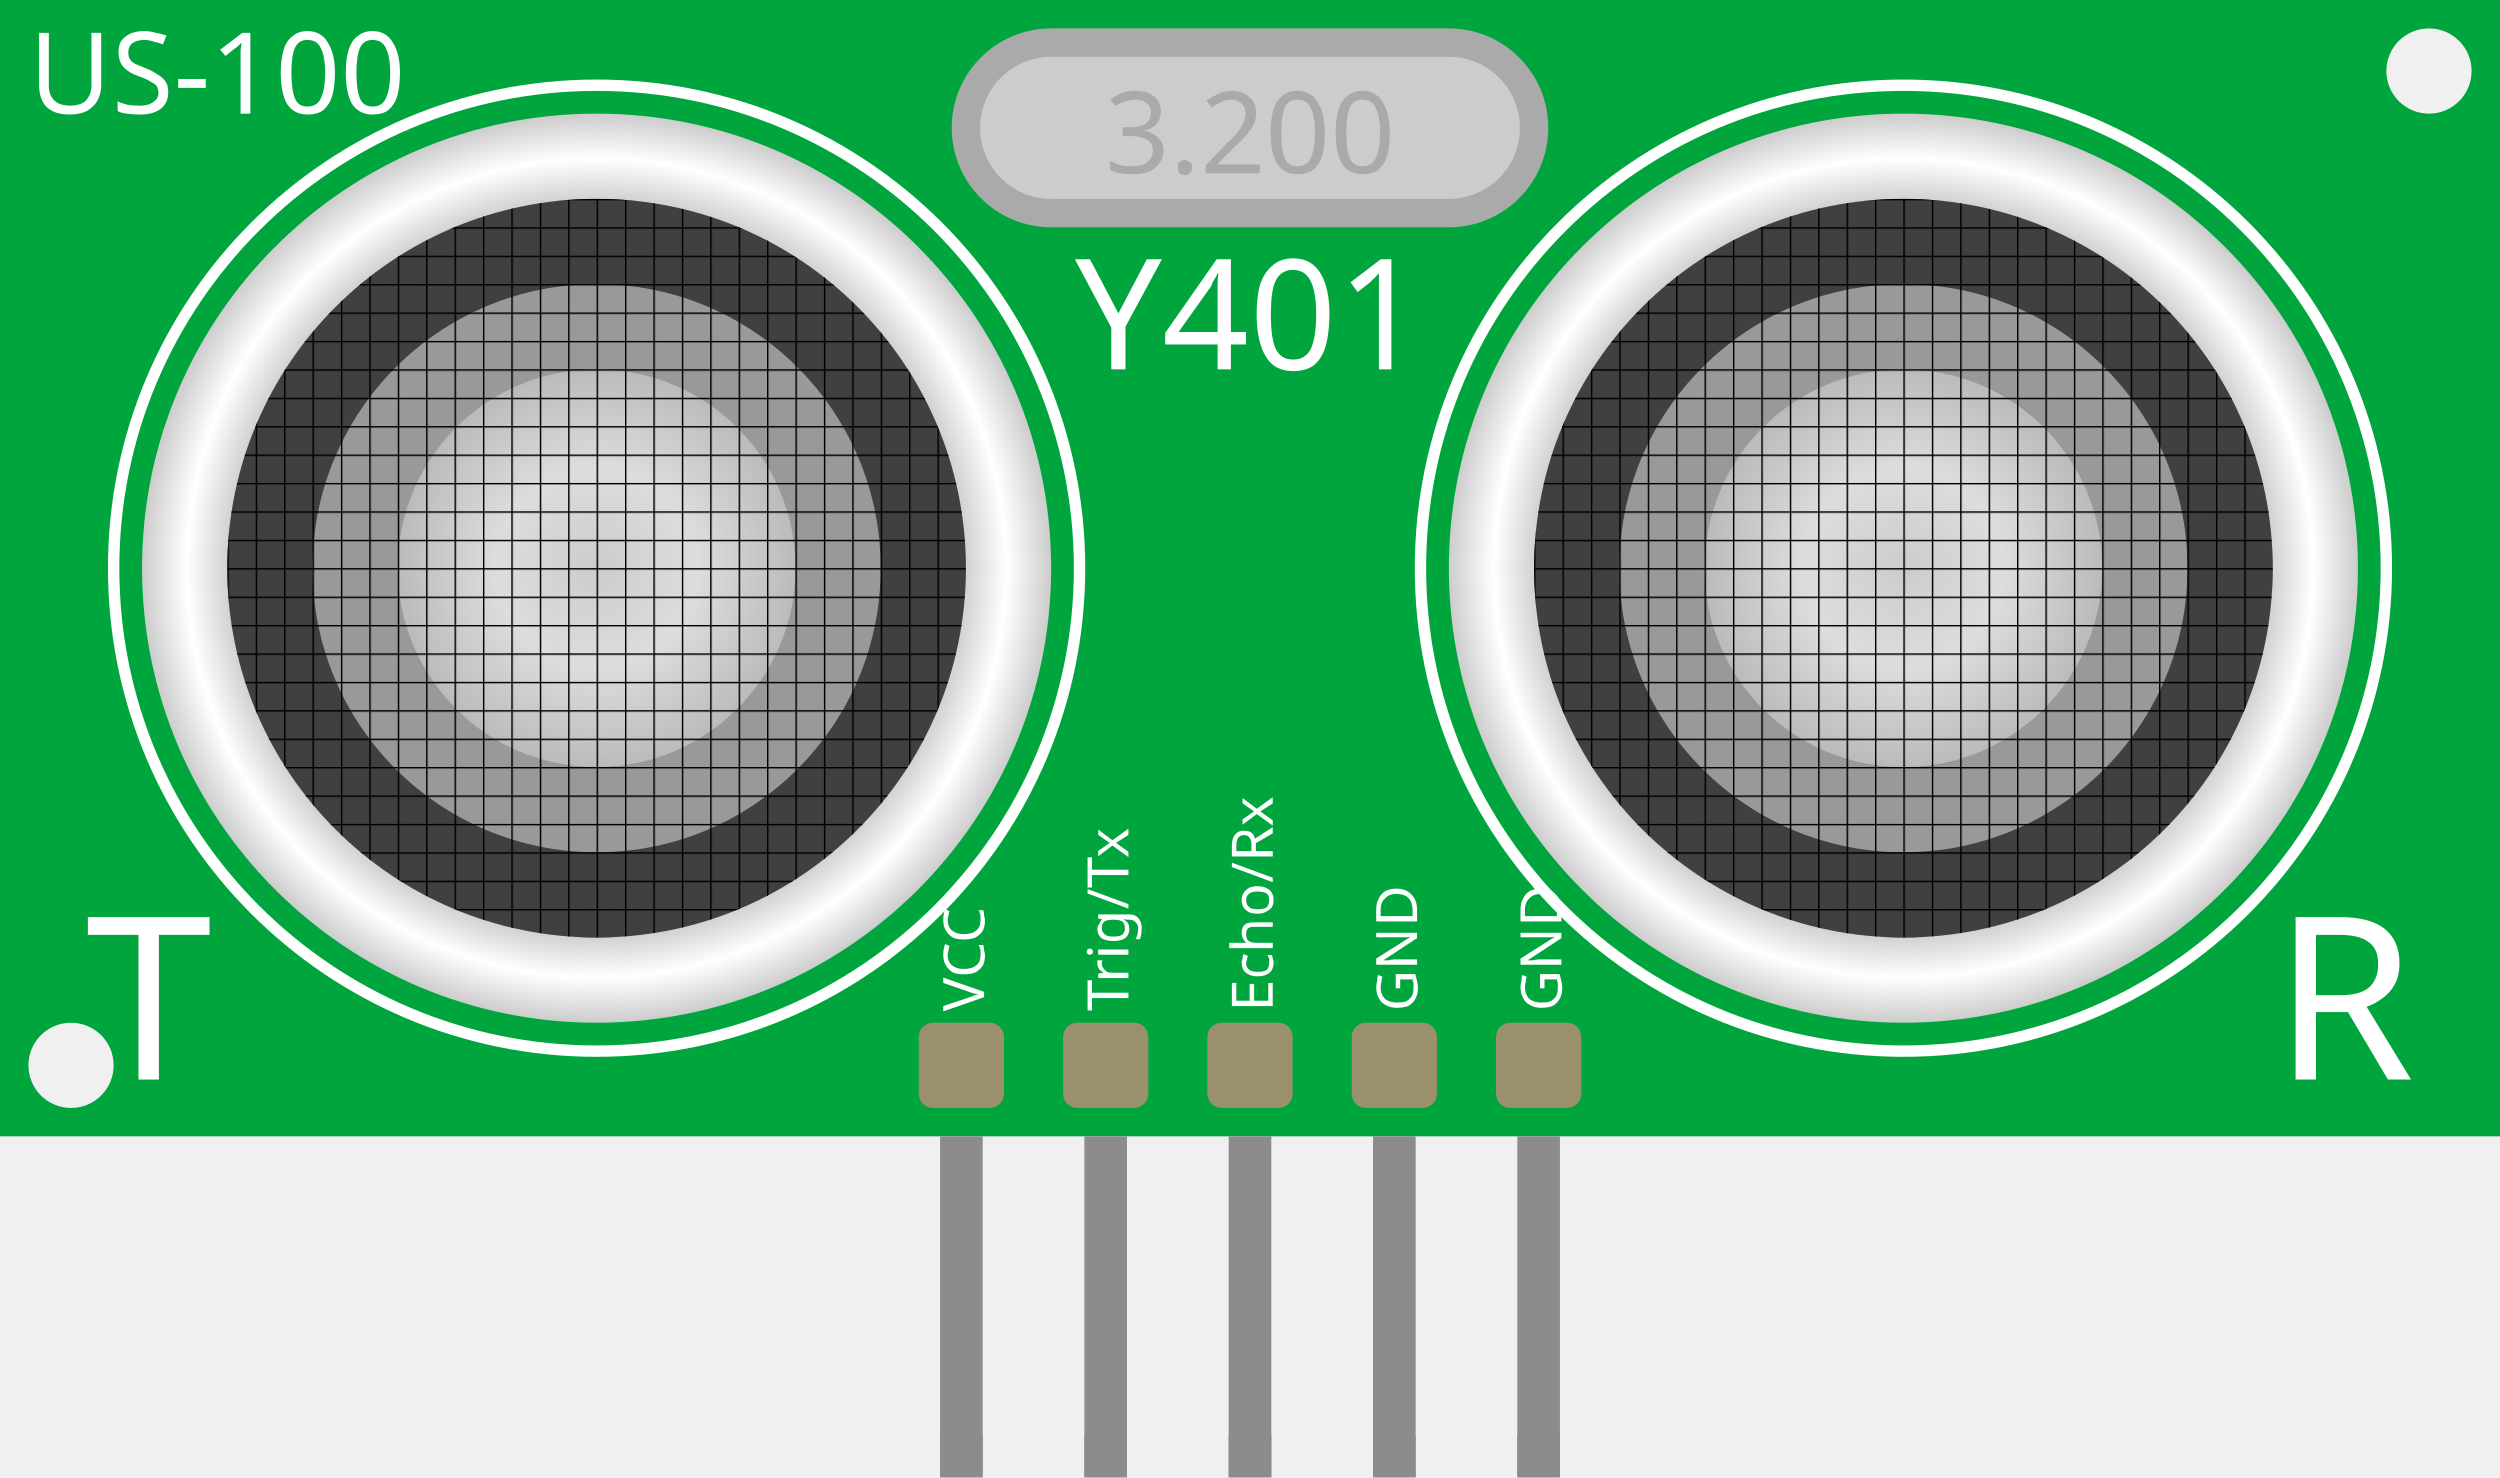
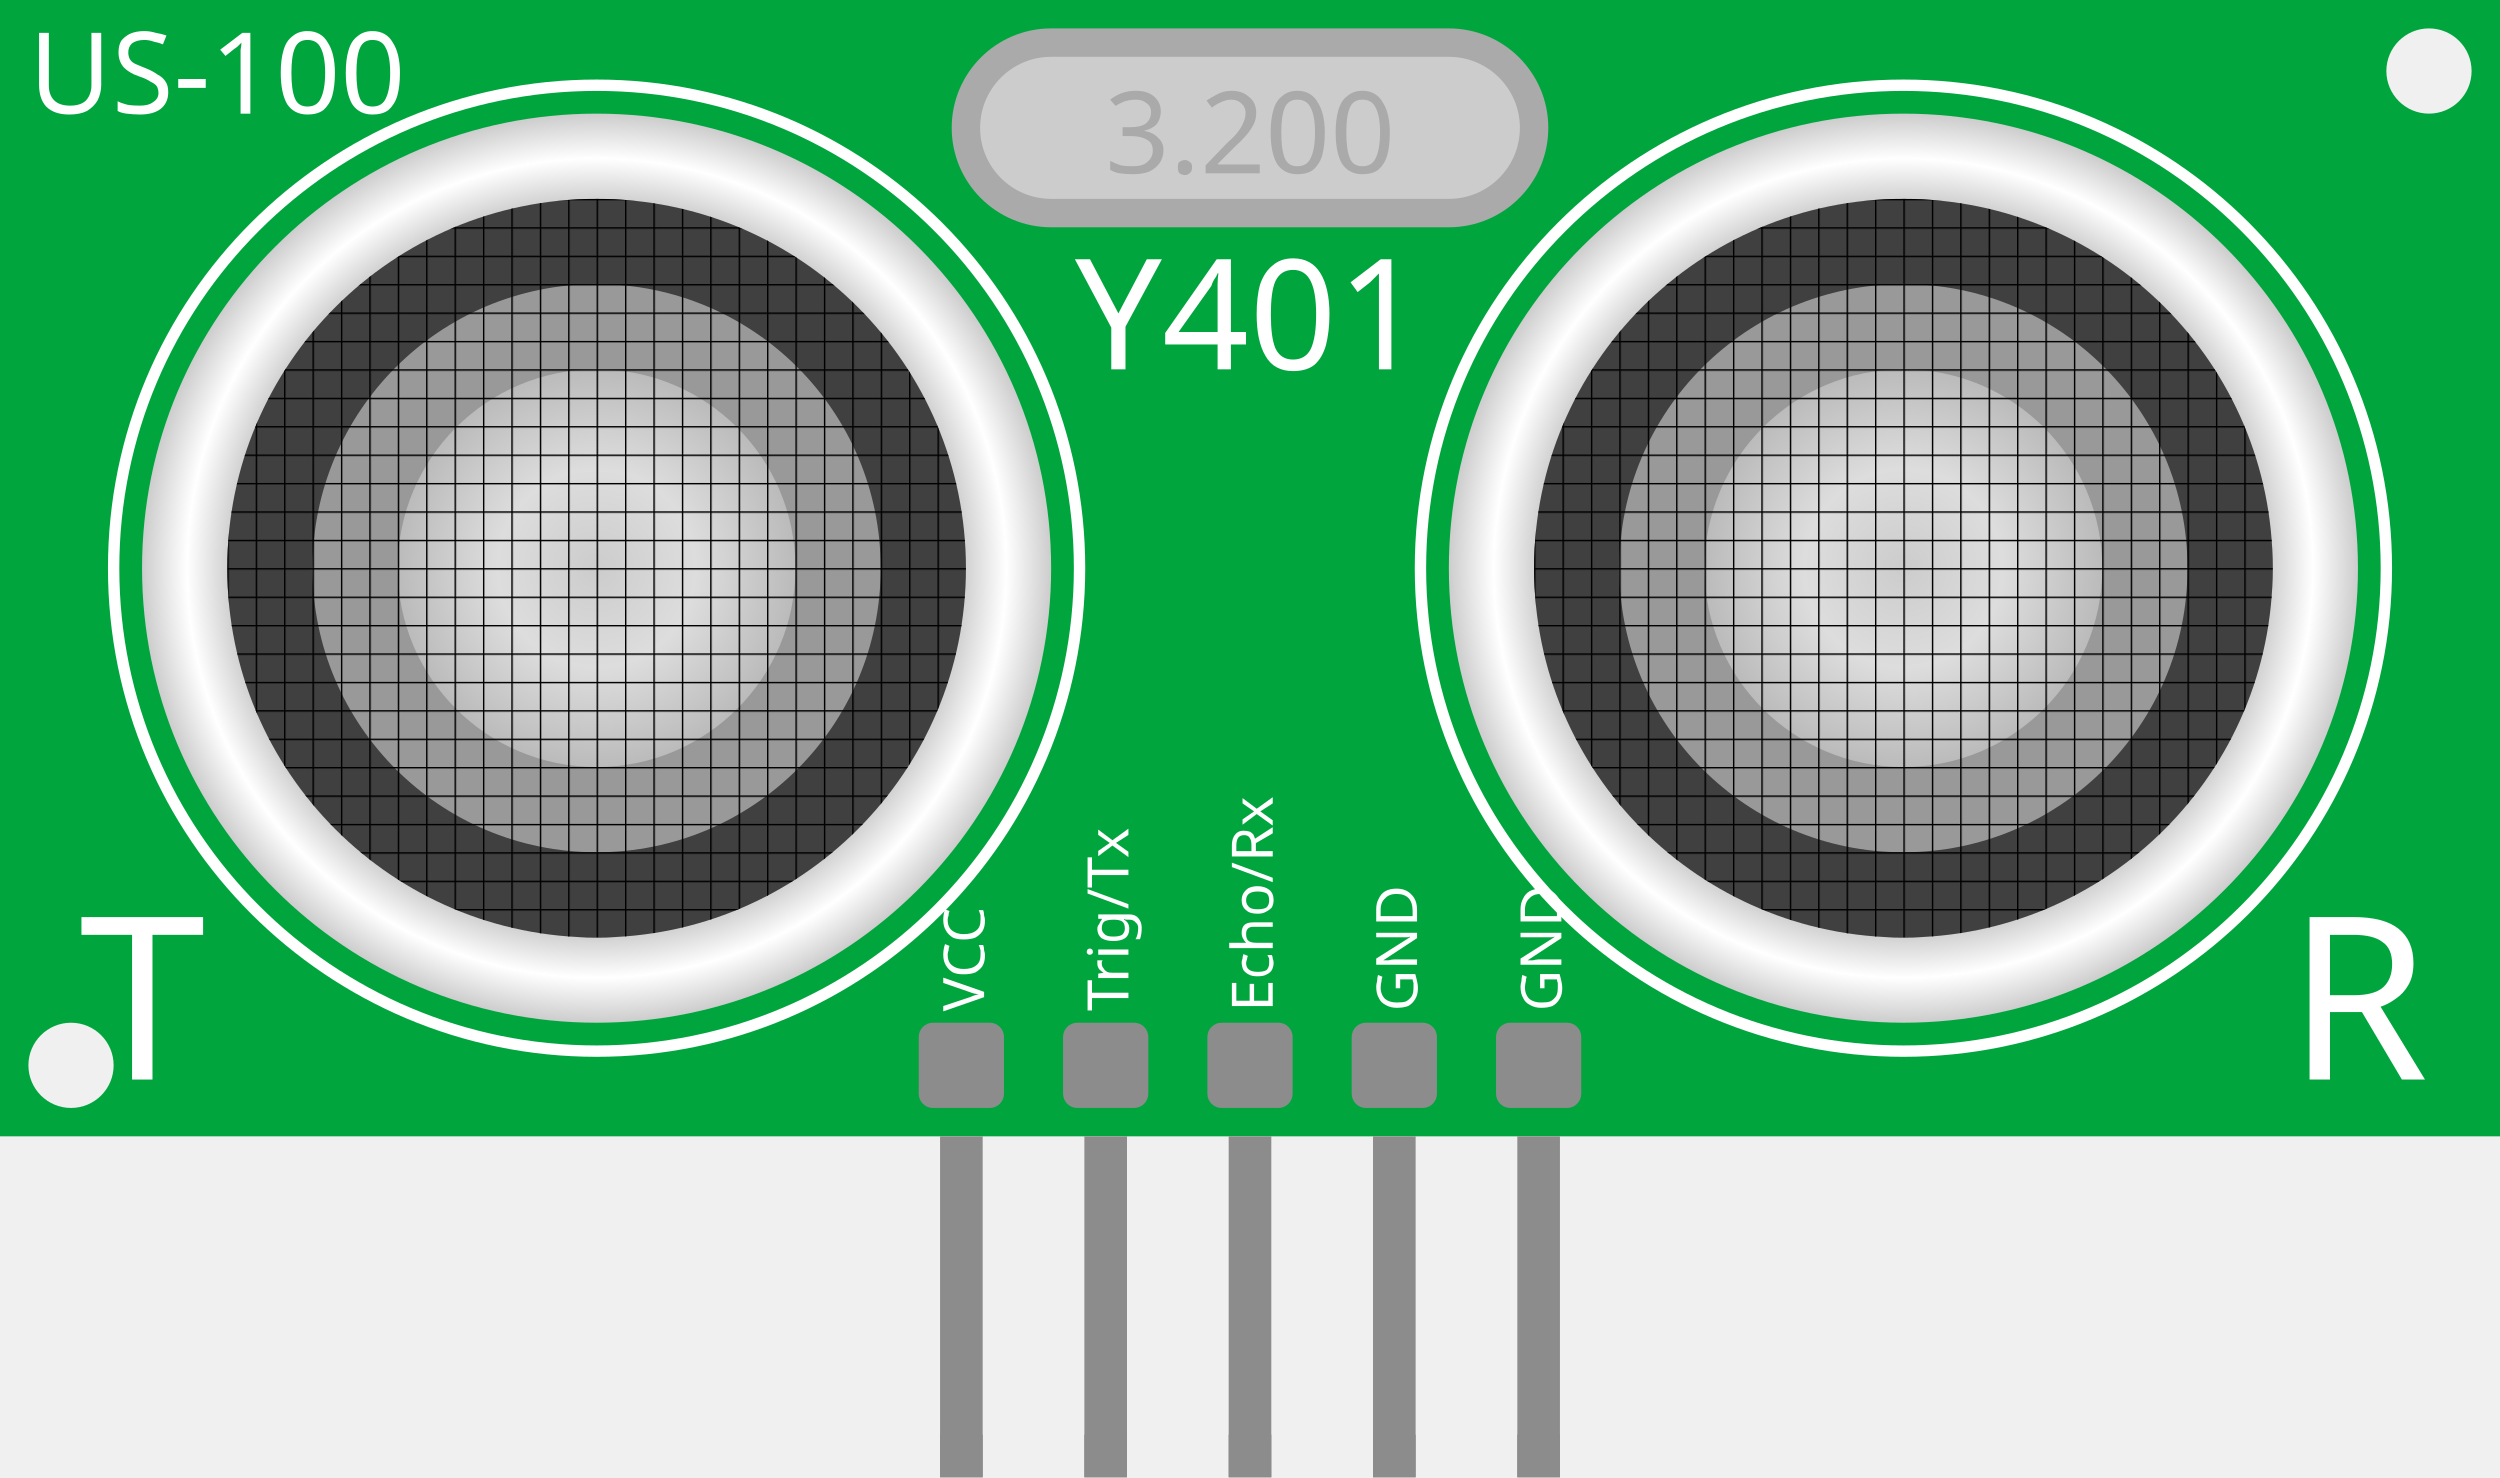
<svg xmlns="http://www.w3.org/2000/svg" version="1.2" baseProfile="tiny" width="44mm" height="26mm" viewBox="-22 0 44 26">
  <defs>
    <mask id="holes">
      <rect x="-50%" width="100%" height="100%" fill="white" />
      <circle r="0.75" cx="20.75" cy="1.25" fill="black" />
      <circle r="0.75" cx="-20.75" cy="18.75" fill="black" />
    </mask>
    <pattern id="grid" width="0.5" height="0.5" patternUnits="userSpaceOnUse">
      <path d="M0.5,0 L0,0 L0,0.5" fill="none" stroke="#000" stroke-width="0.05" />
    </pattern>
    <radialGradient id="membraneGradient">
      <stop stop-color="#ccc" offset="0.0" />
      <stop stop-color="#ddd" offset="0.5" />
      <stop stop-color="#bbb" offset="1.0" />
    </radialGradient>
    <radialGradient id="tubeGradient">
      <stop stop-color="#ccc" offset="0.8" />
      <stop stop-color="#fff" offset="0.9" />
      <stop stop-color="#ccc" offset="1.0" />
    </radialGradient>
+     <g id="us_tube" stroke="none" fill="none">
+       <circle cx="0" cy="0" r="8.5" stroke="#fff" stroke-width="0.2" />
+       <circle cx="0" cy="0" r="8" fill="url(#tubeGradient)" />
+       <circle cx="0" cy="0" r="6.5" fill="#404040" />
+       <circle cx="0" cy="0" r="5" fill="#999999" />
+       <circle cx="0" cy="0" r="3.5" fill="url(#membraneGradient)" />
+       <circle cx="0" cy="0" r="6.5" fill="url(#grid)" />
+     </g>
  </defs>
-   <path d="M-22,0 L22,0 L22,20 L-22,20            M 20, 1.25 a 0.75,0.75 0 1,0 1.5,0 a 0.75,0.75 0 1,0 -1.5,0            M -21.5, 18.75 a 0.75,0.75 0 1,0 1.5,0 a 0.75,0.75 0 1,0 -1.5,0            " fill="#00A63D" />
-   <text font-family="Droid Sans" x="-21.5" y="2" font-size="2" fill="#fff">US-100</text>
-   <text font-family="OCRA" x="0" y="6.5" font-size="2.7" text-anchor="middle" fill="#fff">Y401</text>
-   <text font-family="Droid Sans" x="-20.5" y="19" font-size="4" fill="#fff">T</text>
-   <text font-family="Droid Sans" x="20.5" y="19" font-size="4" fill="#fff" text-anchor="end">R</text>
-   <g transform="translate(0, 0.75)">
-     <rect x="-5" y="0" rx="1.5" width="10" height="3" fill="#ccc" stroke="#aaa" stroke-width="0.5" />
-     <text font-family="OCRA" x="0" y="2.3" font-size="2" fill="#aaa" text-anchor="middle">3.200</text>
-   </g>
-   <g transform="translate(-11.5, 10)">
-     <circle cx="0" cy="0" r="8.5" fill="none" stroke="#fff" stroke-width="0.2" />
-     <circle cx="0" cy="0" r="8" fill="url(#tubeGradient)" />
-     <circle cx="0" cy="0" r="6.5" stroke="none" fill="#404040" />
-     <circle cx="0" cy="0" r="5" stroke="none" fill="#999999" />
-     <circle cx="0" cy="0" r="3.5" stroke="none" fill="url(#membraneGradient)" />
-     <circle cx="0" cy="0" r="6.5" fill="url(#grid)" />
-   </g>
-   <g transform="translate(11.5, 10)">
-     <circle cx="0" cy="0" r="8.5" fill="none" stroke="#fff" stroke-width="0.2" />
-     <circle cx="0" cy="0" r="8" fill="url(#tubeGradient)" />
-     <circle cx="0" cy="0" r="6.5" stroke="none" fill="#404040" />
-     <circle cx="0" cy="0" r="5" stroke="none" fill="#999999" />
-     <circle cx="0" cy="0" r="3.5" stroke="none" fill="url(#membraneGradient)" />
-     <circle cx="0" cy="0" r="6.5" fill="url(#grid)" />
-   </g>
-   <g fill="#8C8C8C" transform="translate(-5.08,20)">
-     <rect fill="#9A916C" x="-0.75" y="-2" rx="0.25" width="1.5" height="1.5" />
-     <rect x="-0.375" y="0" width="0.75" height="6" />
-     <rect x="-0.375" y="5.25" width="0.75" height="0.75" id="connector0pin" />
-     <text font-family="OCRA" font-size="1" fill="#fff" transform="translate(0.4,-2.2) rotate(-90)">VCC</text>
-   </g>
-   <g fill="#8C8C8C" transform="translate(-2.54,20)">
-     <rect fill="#9A916C" x="-0.75" y="-2" rx="0.25" width="1.5" height="1.5" />
-     <rect x="-0.375" y="0" width="0.75" height="6" />
-     <rect x="-0.375" y="5.25" width="0.75" height="0.75" id="connector1pin" />
-     <text font-family="OCRA" font-size="1" fill="#fff" transform="translate(0.4,-2.2) rotate(-90)">Trig/Tx</text>
-   </g>
-   <g fill="#8C8C8C" transform="translate(0,20)">
-     <rect fill="#9A916C" x="-0.75" y="-2" rx="0.25" width="1.5" height="1.5" />
-     <rect x="-0.375" y="0" width="0.75" height="6" />
-     <rect x="-0.375" y="5.25" width="0.75" height="0.75" id="connector2pin" />
-     <text font-family="OCRA" font-size="1" fill="#fff" transform="translate(0.4,-2.2) rotate(-90)">Echo/Rx</text>
-   </g>
-   <g fill="#8C8C8C" transform="translate(2.54,20)">
-     <rect fill="#9A916C" x="-0.75" y="-2" rx="0.25" width="1.5" height="1.5" />
-     <rect x="-0.375" y="0" width="0.75" height="6" />
-     <rect x="-0.375" y="5.25" width="0.75" height="0.75" id="connector3pin" />
-     <text font-family="OCRA" font-size="1" fill="#fff" transform="translate(0.4,-2.2) rotate(-90)">GND</text>
-   </g>
-   <g fill="#8C8C8C" transform="translate(5.08,20)">
-     <rect fill="#9A916C" x="-0.75" y="-2" rx="0.25" width="1.5" height="1.5" />
-     <rect x="-0.375" y="0" width="0.75" height="6" />
-     <rect x="-0.375" y="5.25" width="0.75" height="0.75" id="connector4pin" />
-     <text font-family="OCRA" font-size="1" fill="#fff" transform="translate(0.4,-2.2) rotate(-90)">GND</text>
+   <g id="breadboard">
+     <path d="         M-22,0 L22,0 L22,20 L-22,20         M 20, 1.25 a 0.75,0.75 0 1,0 1.5,0 a 0.75,0.75 0 1,0 -1.5,0         M -21.5, 18.75 a 0.75,0.75 0 1,0 1.5,0 a 0.75,0.75 0 1,0 -1.5,0       " fill="#00A63D" />
+     <g font-family="Droid Sans" fill="#fff" text-anchor="middle">
+       <text x="-21.5" y="2" font-size="2" text-anchor="start">US-100</text>
+       <text font-family="OCRA" x="0" y="6.5" font-size="2.7">
+         Y401
+       </text>
+       <text x="-19.5" y="19" font-size="4">T</text>
+       <text x="19.5" y="19" font-size="4">R</text>
+     </g>
+     <g transform="translate(0, 0.75)">
+       <rect x="-5" y="0" rx="1.5" width="10" height="3" fill="#ccc" stroke="#aaa" stroke-width="0.5" />
+       <text font-family="OCRA" x="0" y="2.3" font-size="2" fill="#aaa" text-anchor="middle">
+         3.200
+       </text>
+     </g>
+     <use href="#us_tube" transform="translate(-11.5, 10)" />
+     <use href="#us_tube" transform="translate(11.5, 10)" />
+     <g fill="#8C8C8C" transform="translate(-5.08,20)" font-family="OCRA" font-size="1">
+       <rect x="-0.75" y="-2" rx="0.25" width="1.5" height="1.5" />
+       <rect x="-0.375" y="0" width="0.75" height="6" />
+       <rect x="-0.375" y="5.25" width="0.75" height="0.75" id="connector0pin" />
+       <text fill="#fff" transform="translate(0.4,-2.2) rotate(-90)">
+         VCC
+       </text>
+     </g>
+     <g fill="#8C8C8C" transform="translate(-2.54,20)" font-family="OCRA" font-size="1">
+       <rect x="-0.75" y="-2" rx="0.25" width="1.5" height="1.5" />
+       <rect x="-0.375" y="0" width="0.75" height="6" />
+       <rect x="-0.375" y="5.25" width="0.75" height="0.75" id="connector1pin" />
+       <text fill="#fff" transform="translate(0.4,-2.2) rotate(-90)">
+         Trig/Tx
+       </text>
+     </g>
+     <g fill="#8C8C8C" transform="translate(0,20)" font-family="OCRA" font-size="1">
+       <rect x="-0.75" y="-2" rx="0.25" width="1.5" height="1.5" />
+       <rect x="-0.375" y="0" width="0.75" height="6" />
+       <rect x="-0.375" y="5.25" width="0.75" height="0.75" id="connector2pin" />
+       <text fill="#fff" transform="translate(0.4,-2.2) rotate(-90)">
+         Echo/Rx
+       </text>
+     </g>
+     <g fill="#8C8C8C" transform="translate(2.54,20)" font-family="OCRA" font-size="1">
+       <rect x="-0.75" y="-2" rx="0.25" width="1.5" height="1.5" />
+       <rect x="-0.375" y="0" width="0.75" height="6" />
+       <rect x="-0.375" y="5.25" width="0.75" height="0.75" id="connector3pin" />
+       <text fill="#fff" transform="translate(0.4,-2.2) rotate(-90)">
+         GND
+       </text>
+     </g>
+     <g fill="#8C8C8C" transform="translate(5.08,20)" font-family="OCRA" font-size="1">
+       <rect x="-0.75" y="-2" rx="0.25" width="1.5" height="1.5" />
+       <rect x="-0.375" y="0" width="0.75" height="6" />
+       <rect x="-0.375" y="5.25" width="0.75" height="0.75" id="connector4pin" />
+       <text fill="#fff" transform="translate(0.4,-2.2) rotate(-90)">
+         GND
+       </text>
+     </g>
  </g>
</svg>
